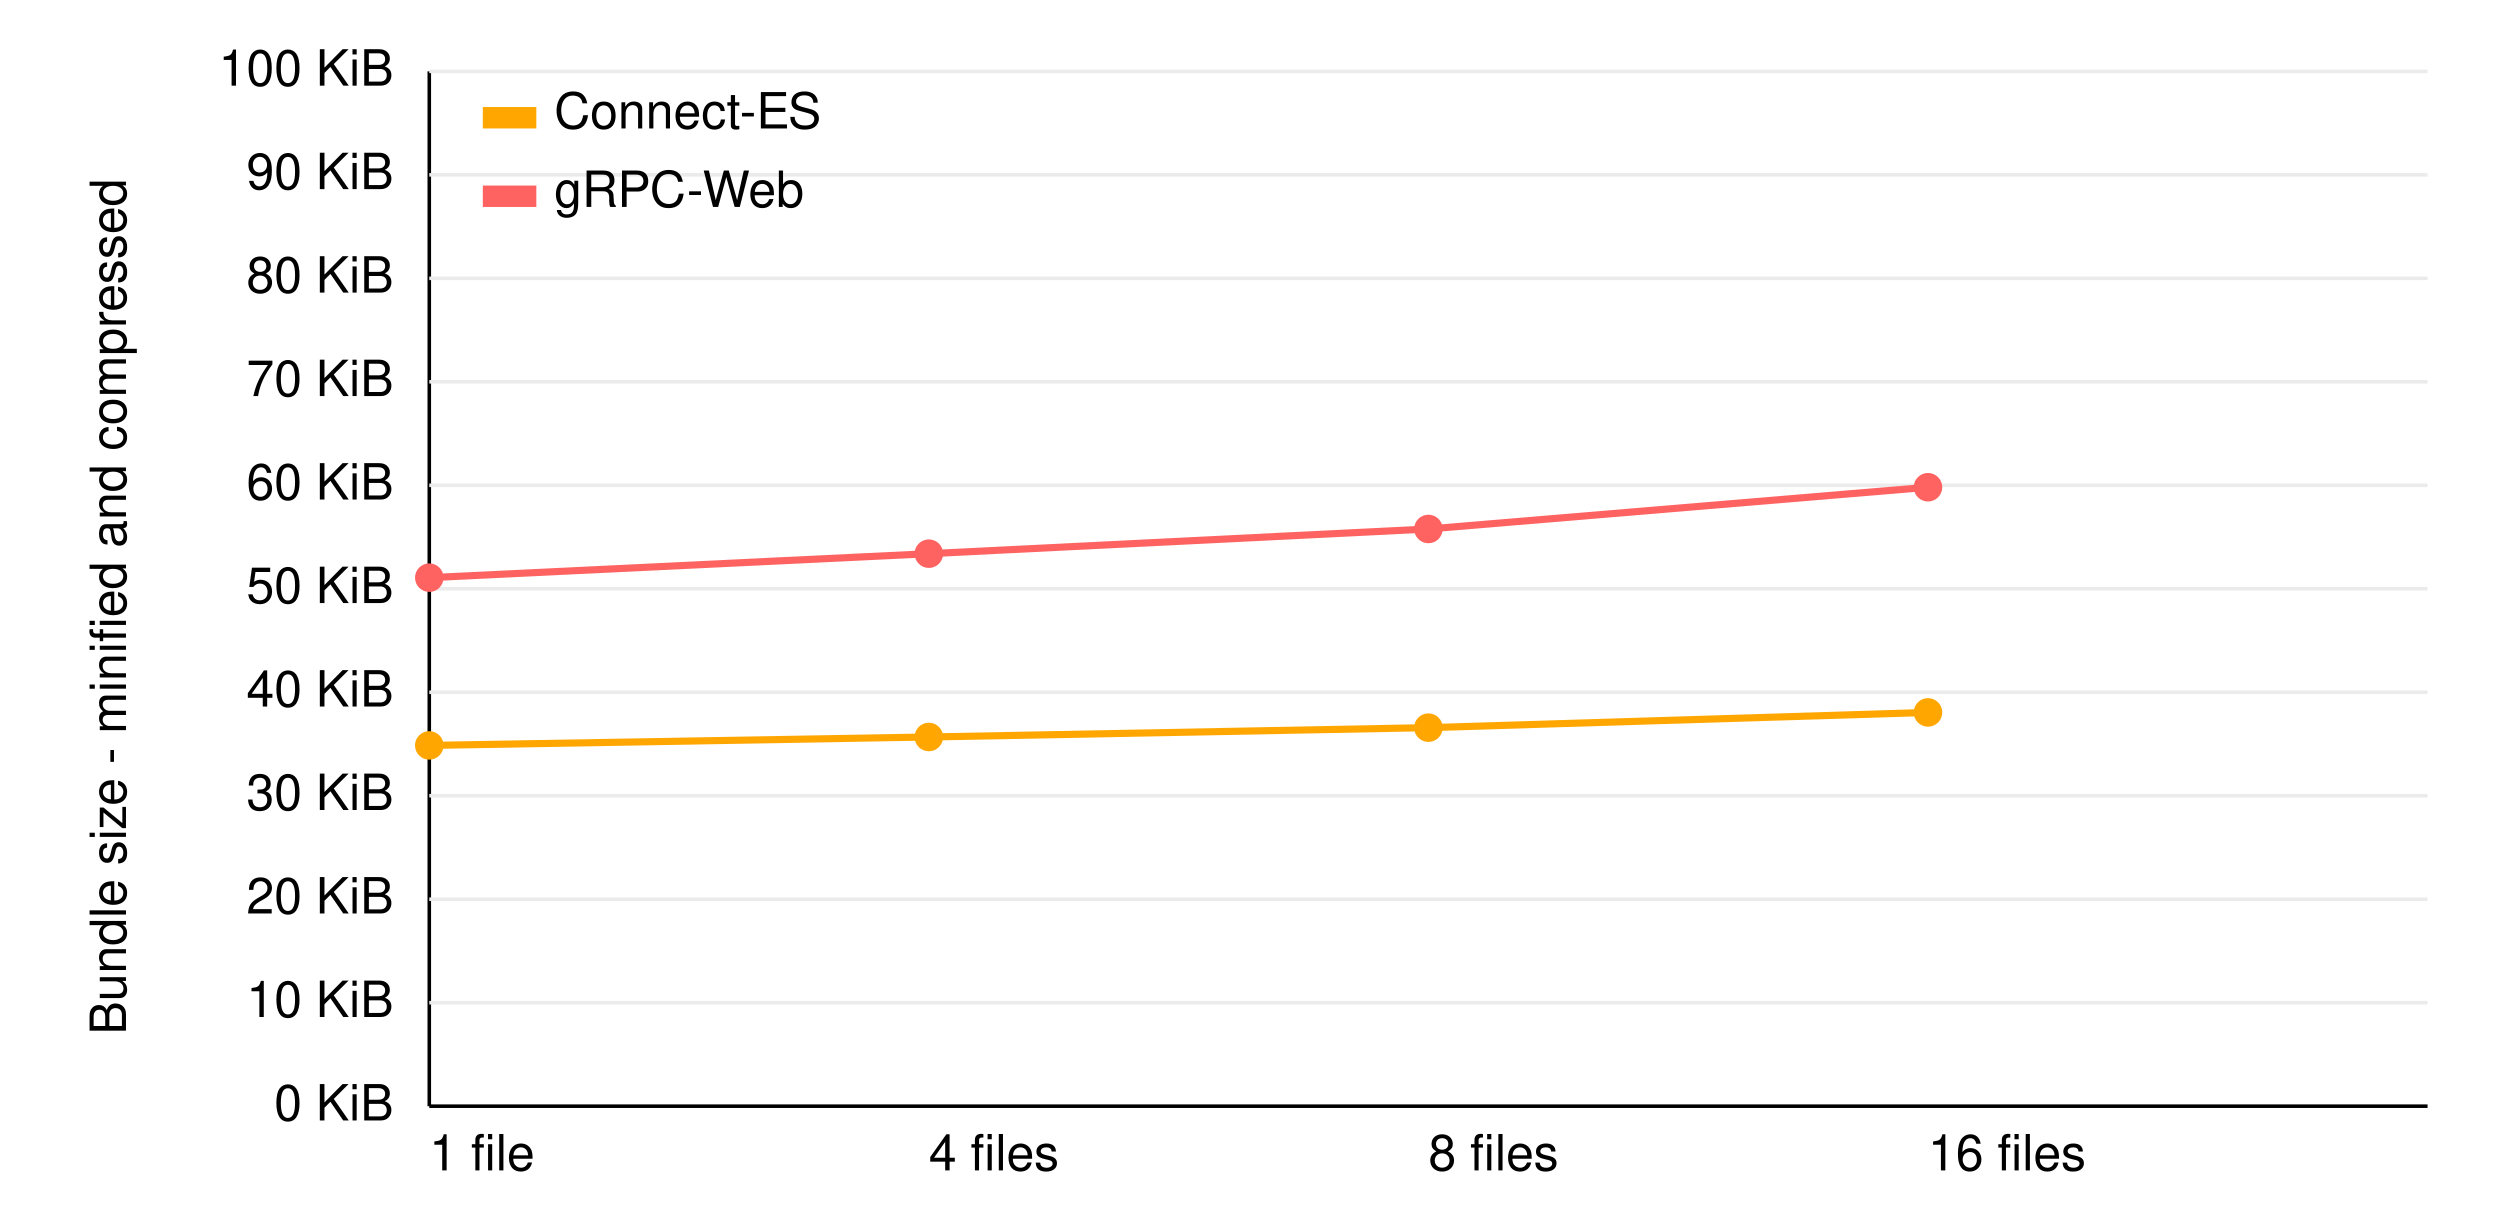
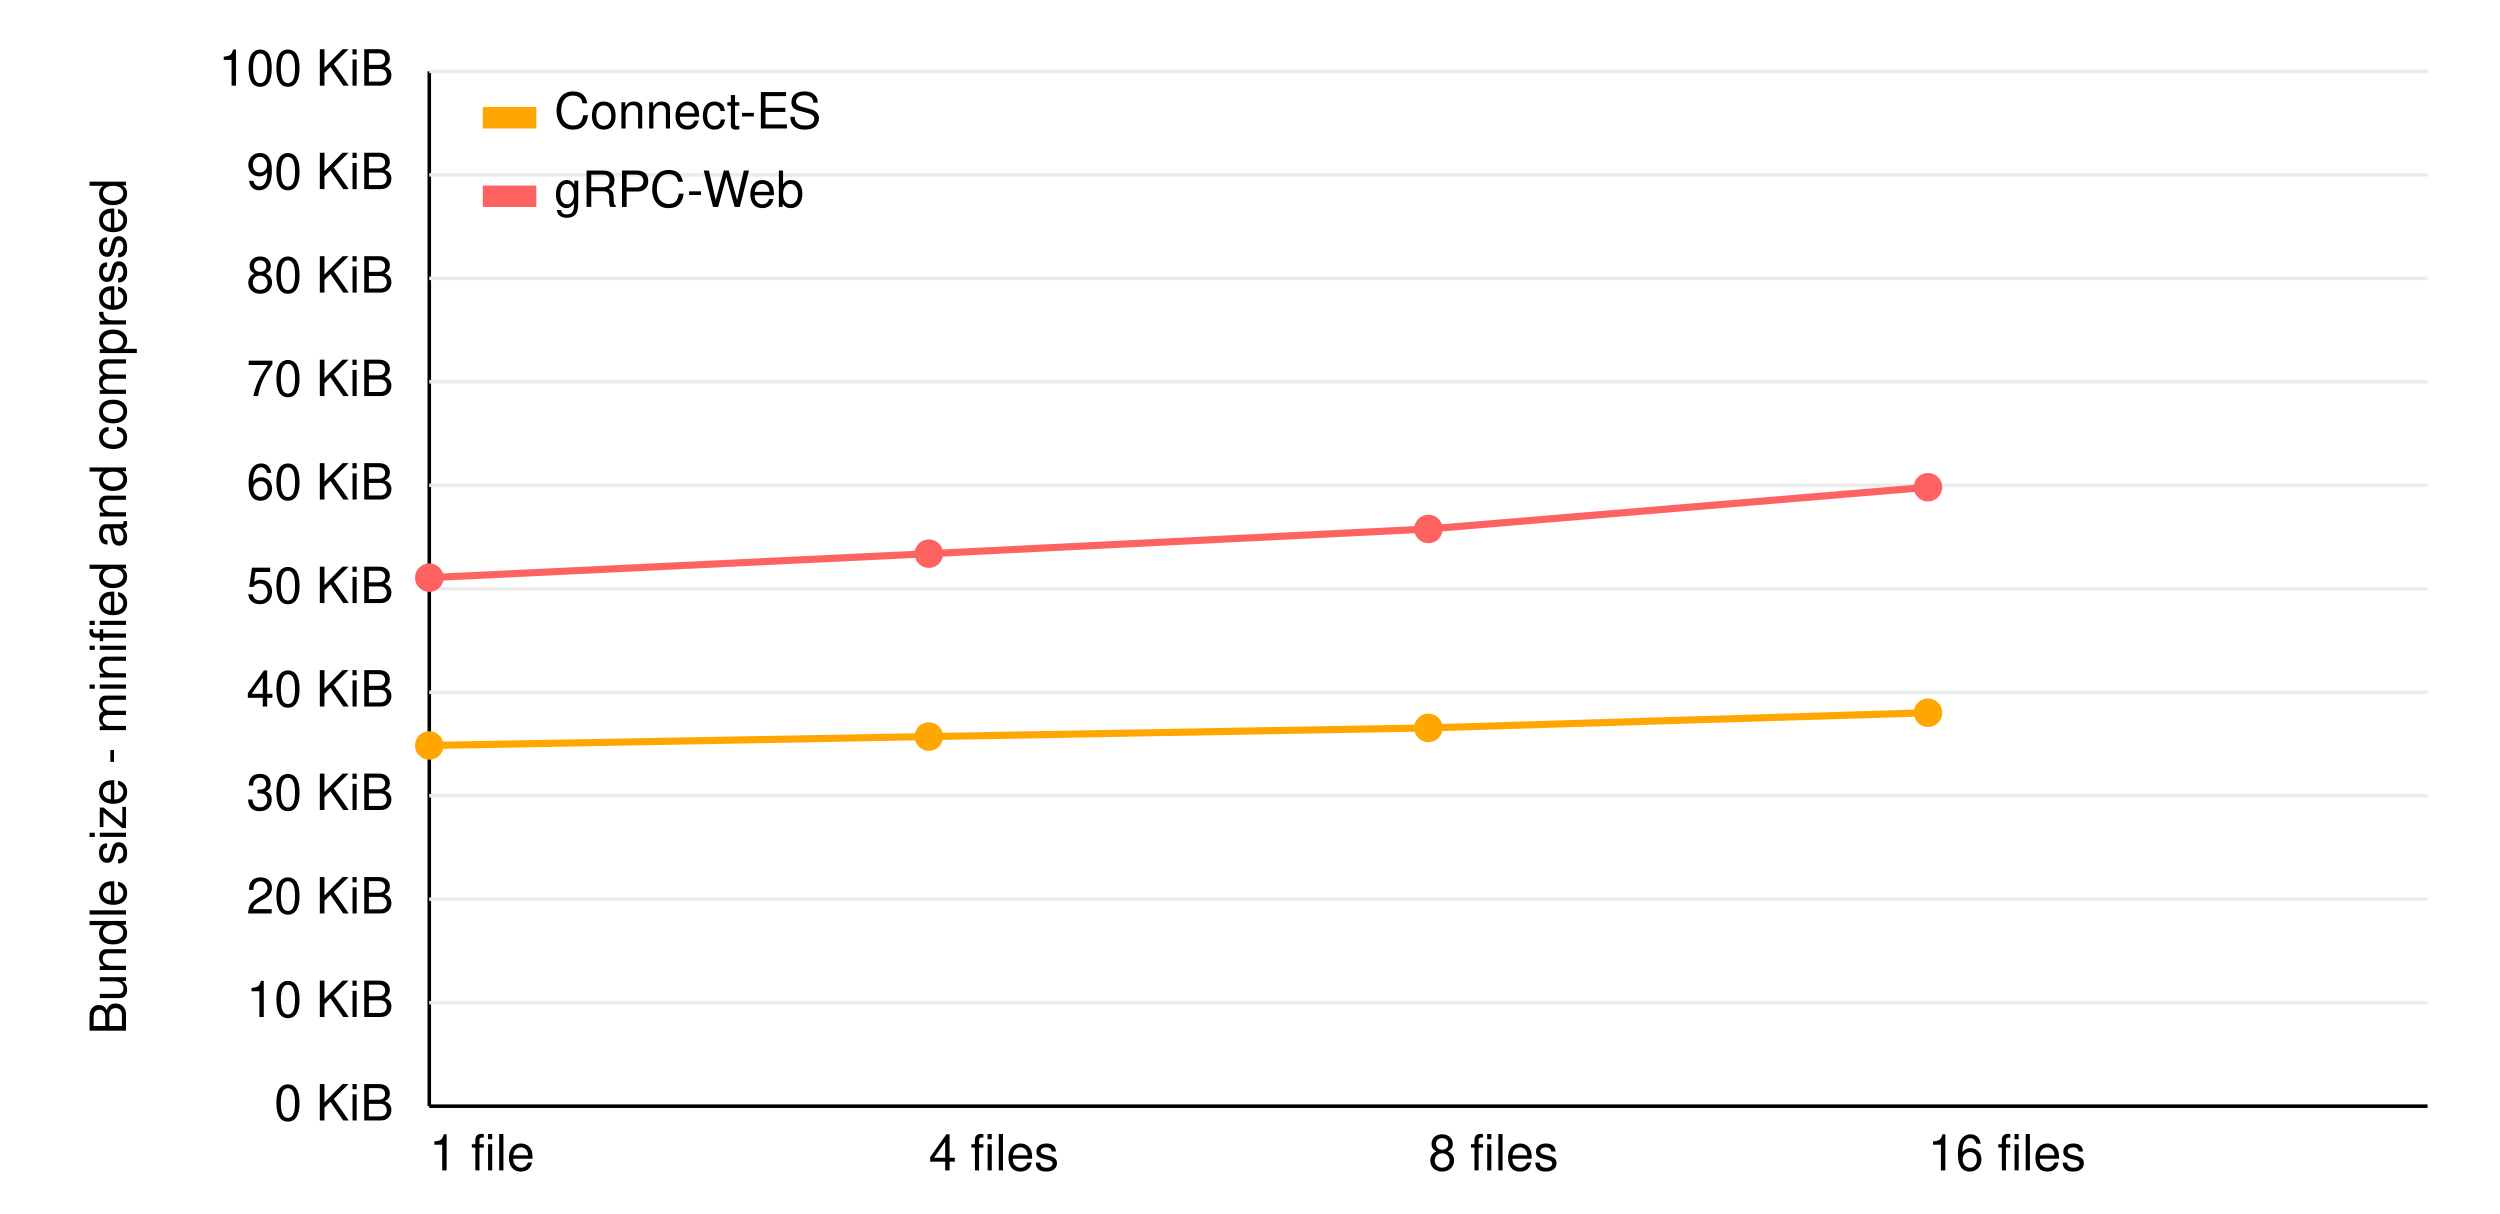
<svg xmlns="http://www.w3.org/2000/svg" version="1.1" width="680px" height="330px" viewBox="0 0 680 340" class="chart">
  <style>
      
      text {
        font: 14px Verdana, Helvetica, Arial, sans-serif;
      }
      
    </style>
  <g transform="translate(110,310)">
    <line y1="0" x2="560" stroke="black" />
    <text x="0" y="18" text-anchor="start">1 file</text>
    <text x="140" y="18" text-anchor="start">4 files</text>
    <text x="280" y="18" text-anchor="start">8 files</text>
    <text x="420" y="18" text-anchor="start">16 files</text>
  </g>
  <g transform="translate(110, 20)">
    <line x1="0" x2="0" y1="0" y2="290" stroke="black" />
    <g transform="rotate(-90), translate(-150,-85)">
      <text text-anchor="middle">Bundle size - minified and compressed</text>
    </g>
    <text x="-10" y="4" text-anchor="end">100 KiB</text>
    <line x1="0" x2="560" y1="0" y2="0" stroke="#ebebeb" />
    <text x="-10" y="33" text-anchor="end">90 KiB</text>
    <line x1="0" x2="560" y1="29" y2="29" stroke="#ebebeb" />
    <text x="-10" y="62" text-anchor="end">80 KiB</text>
    <line x1="0" x2="560" y1="58" y2="58" stroke="#ebebeb" />
    <text x="-10" y="91" text-anchor="end">70 KiB</text>
    <line x1="0" x2="560" y1="87" y2="87" stroke="#ebebeb" />
    <text x="-10" y="120" text-anchor="end">60 KiB</text>
    <line x1="0" x2="560" y1="116" y2="116" stroke="#ebebeb" />
    <text x="-10" y="149" text-anchor="end">50 KiB</text>
    <line x1="0" x2="560" y1="145" y2="145" stroke="#ebebeb" />
    <text x="-10" y="178" text-anchor="end">40 KiB</text>
    <line x1="0" x2="560" y1="174" y2="174" stroke="#ebebeb" />
    <text x="-10" y="207" text-anchor="end">30 KiB</text>
    <line x1="0" x2="560" y1="203" y2="203" stroke="#ebebeb" />
    <text x="-10" y="236" text-anchor="end">20 KiB</text>
    <line x1="0" x2="560" y1="232" y2="232" stroke="#ebebeb" />
    <text x="-10" y="265" text-anchor="end">10 KiB</text>
    <line x1="0" x2="560" y1="261" y2="261" stroke="#ebebeb" />
    <text x="-10" y="294" text-anchor="end">0 KiB</text>
  </g>
  <g transform="translate(110, 20)">
-     <polyline fill="none" stroke="#ffa600" stroke-width="2" points="0,188.896 140,186.537 280,183.918 420,179.647">
+     <polyline fill="none" stroke="#ffa600" stroke-width="2" points="0,188.916 140,186.421 280,183.986 420,179.741">
    </polyline>
-     <circle cx="0" cy="188.896" r="4" fill="#ffa600" />
-     <circle cx="140" cy="186.537" r="4" fill="#ffa600" />
-     <circle cx="280" cy="183.918" r="4" fill="#ffa600" />
-     <circle cx="420" cy="179.647" r="4" fill="#ffa600" />
+     <circle cx="0" cy="188.916" r="4" fill="#ffa600" />
+     <circle cx="140" cy="186.421" r="4" fill="#ffa600" />
+     <circle cx="280" cy="183.986" r="4" fill="#ffa600" />
+     <circle cx="420" cy="179.741" r="4" fill="#ffa600" />
  </g>
  <g transform="translate(110, 20)">
    <polyline fill="none" stroke="#ff6361" stroke-width="2" points="0,141.885 140,135.164 280,128.24 420,116.544">
    </polyline>
    <circle cx="0" cy="141.885" r="4" fill="#ff6361" />
    <circle cx="140" cy="135.164" r="4" fill="#ff6361" />
    <circle cx="280" cy="128.24" r="4" fill="#ff6361" />
    <circle cx="420" cy="116.544" r="4" fill="#ff6361" />
  </g>
  <g transform="translate(125, 30)">
    <g transform="translate(0, 0)">
      <rect width="15" height="6" fill="#ffa600" />
      <text x="20" y="6">Connect-ES</text>
    </g>
    <g transform="translate(0, 22)">
      <rect width="15" height="6" fill="#ff6361" />
      <text x="20" y="6">gRPC-Web</text>
    </g>
  </g>
</svg>
